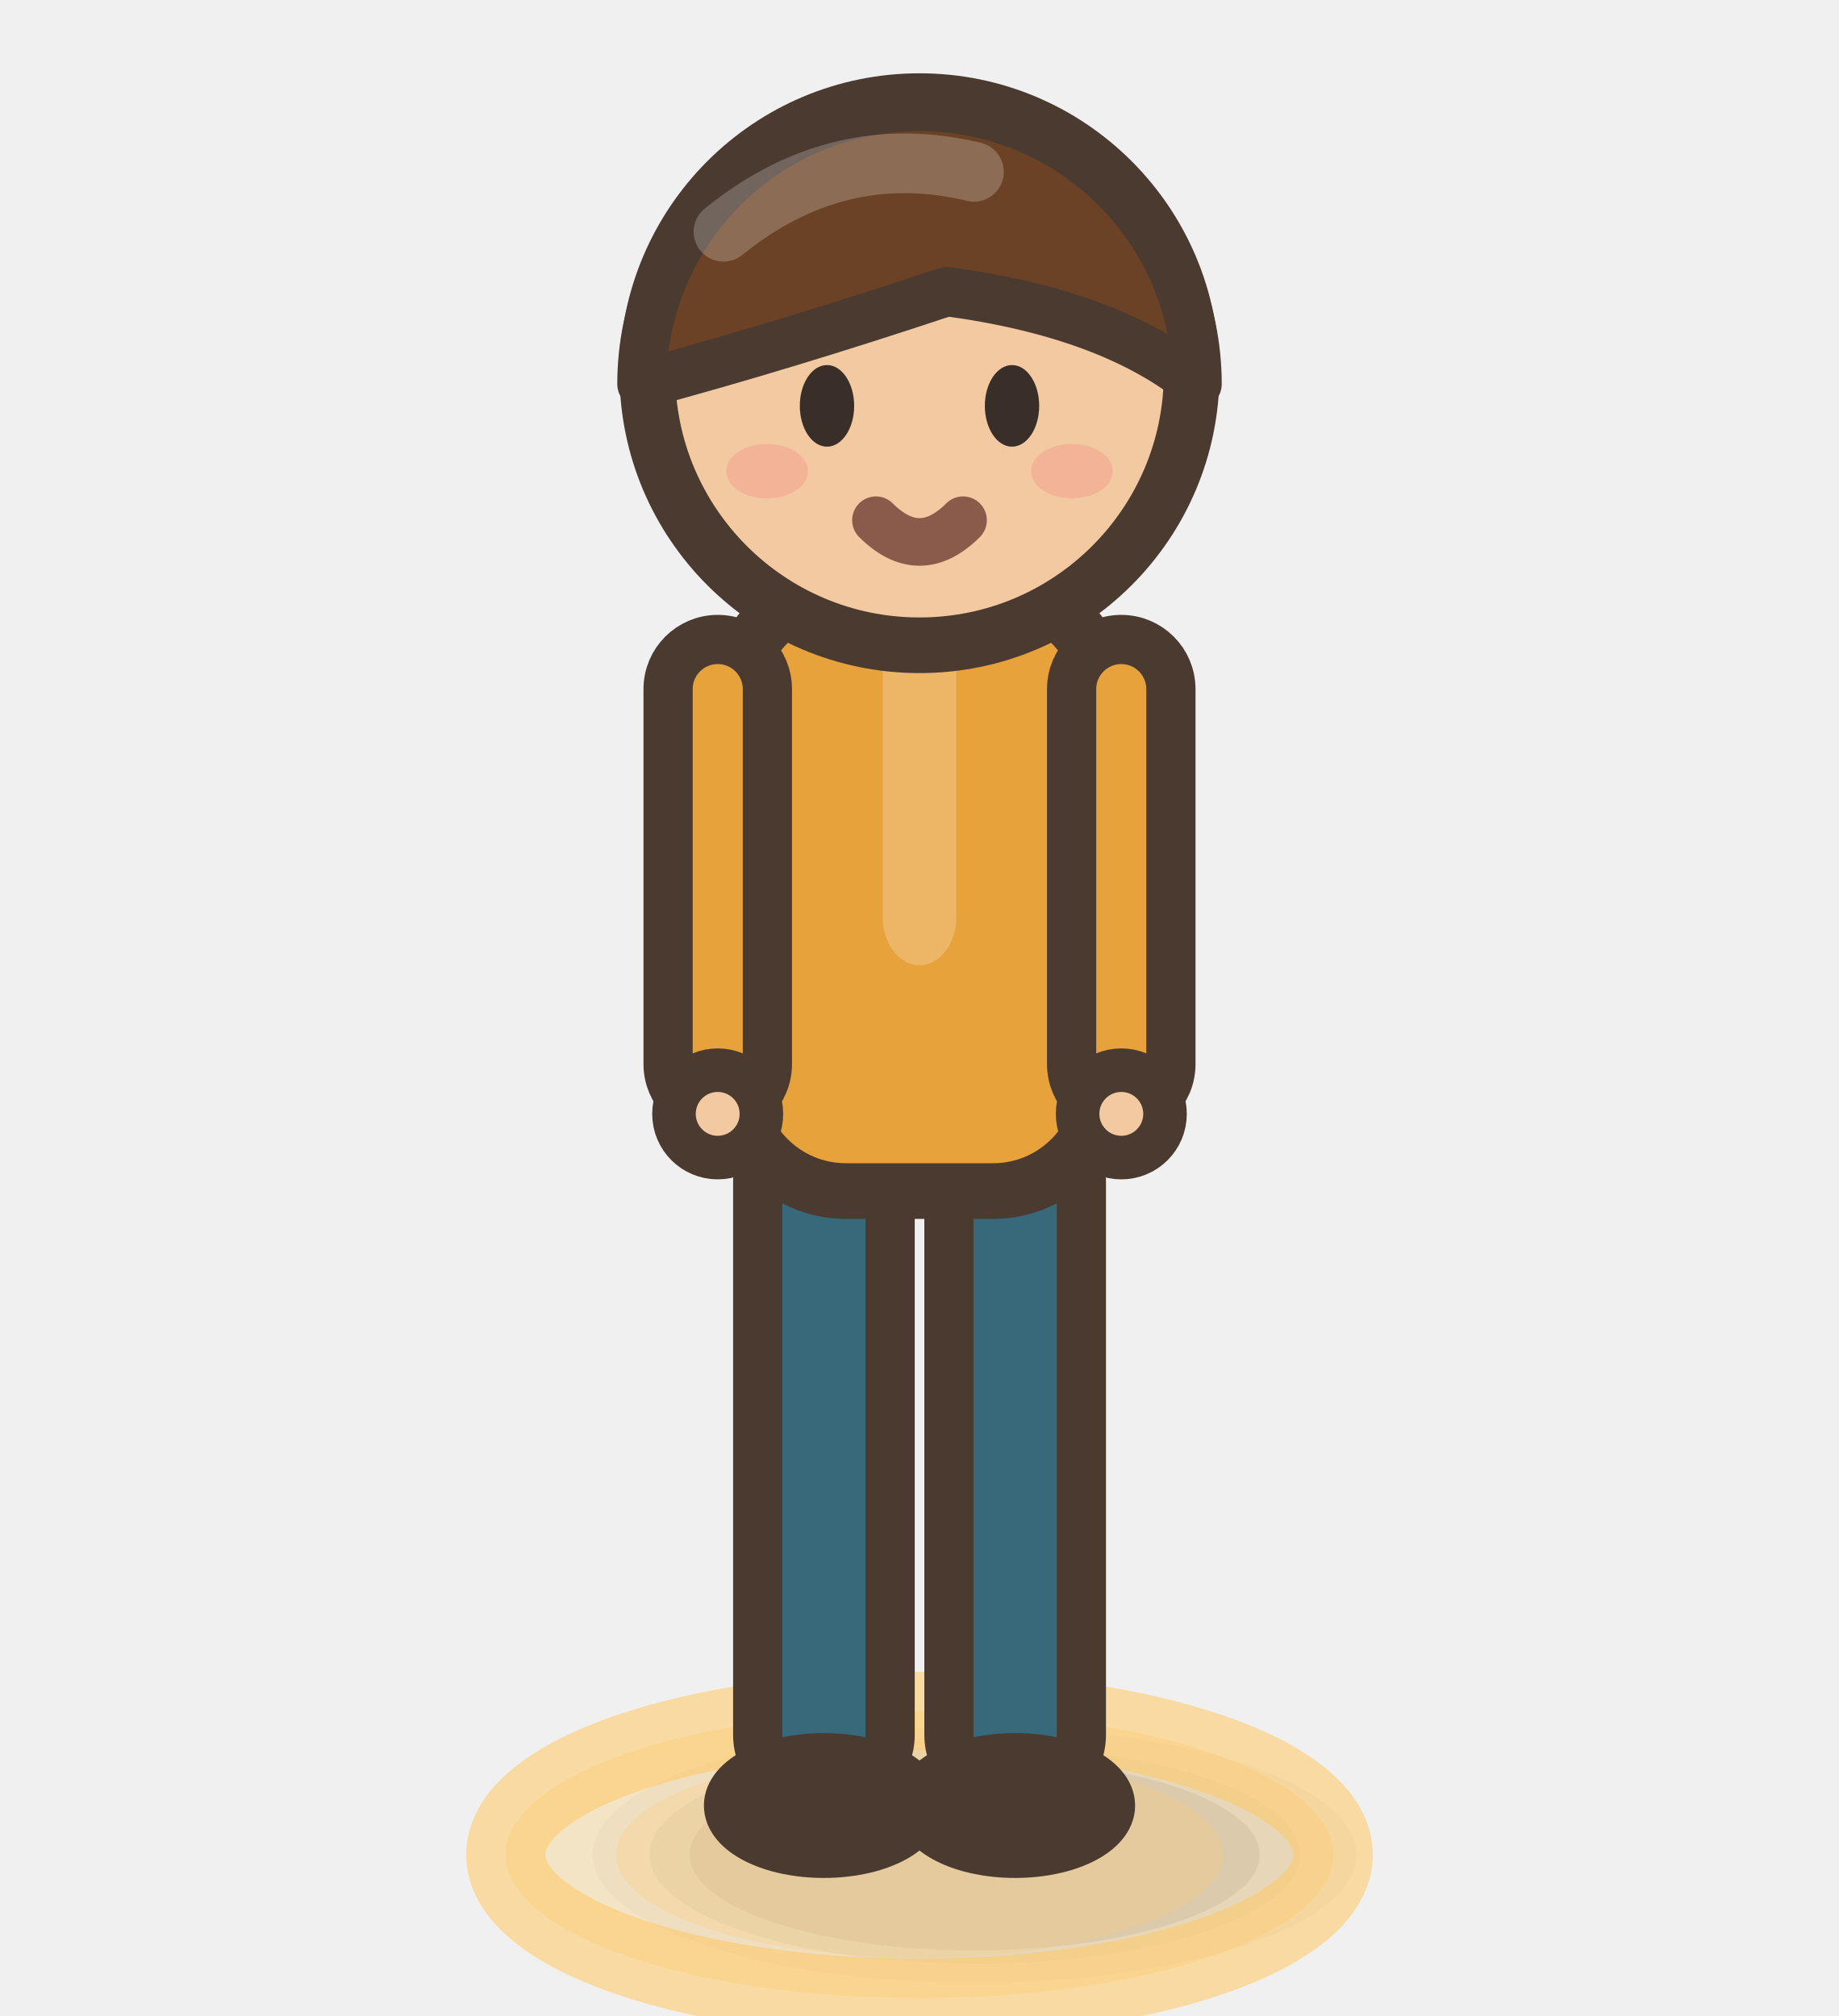
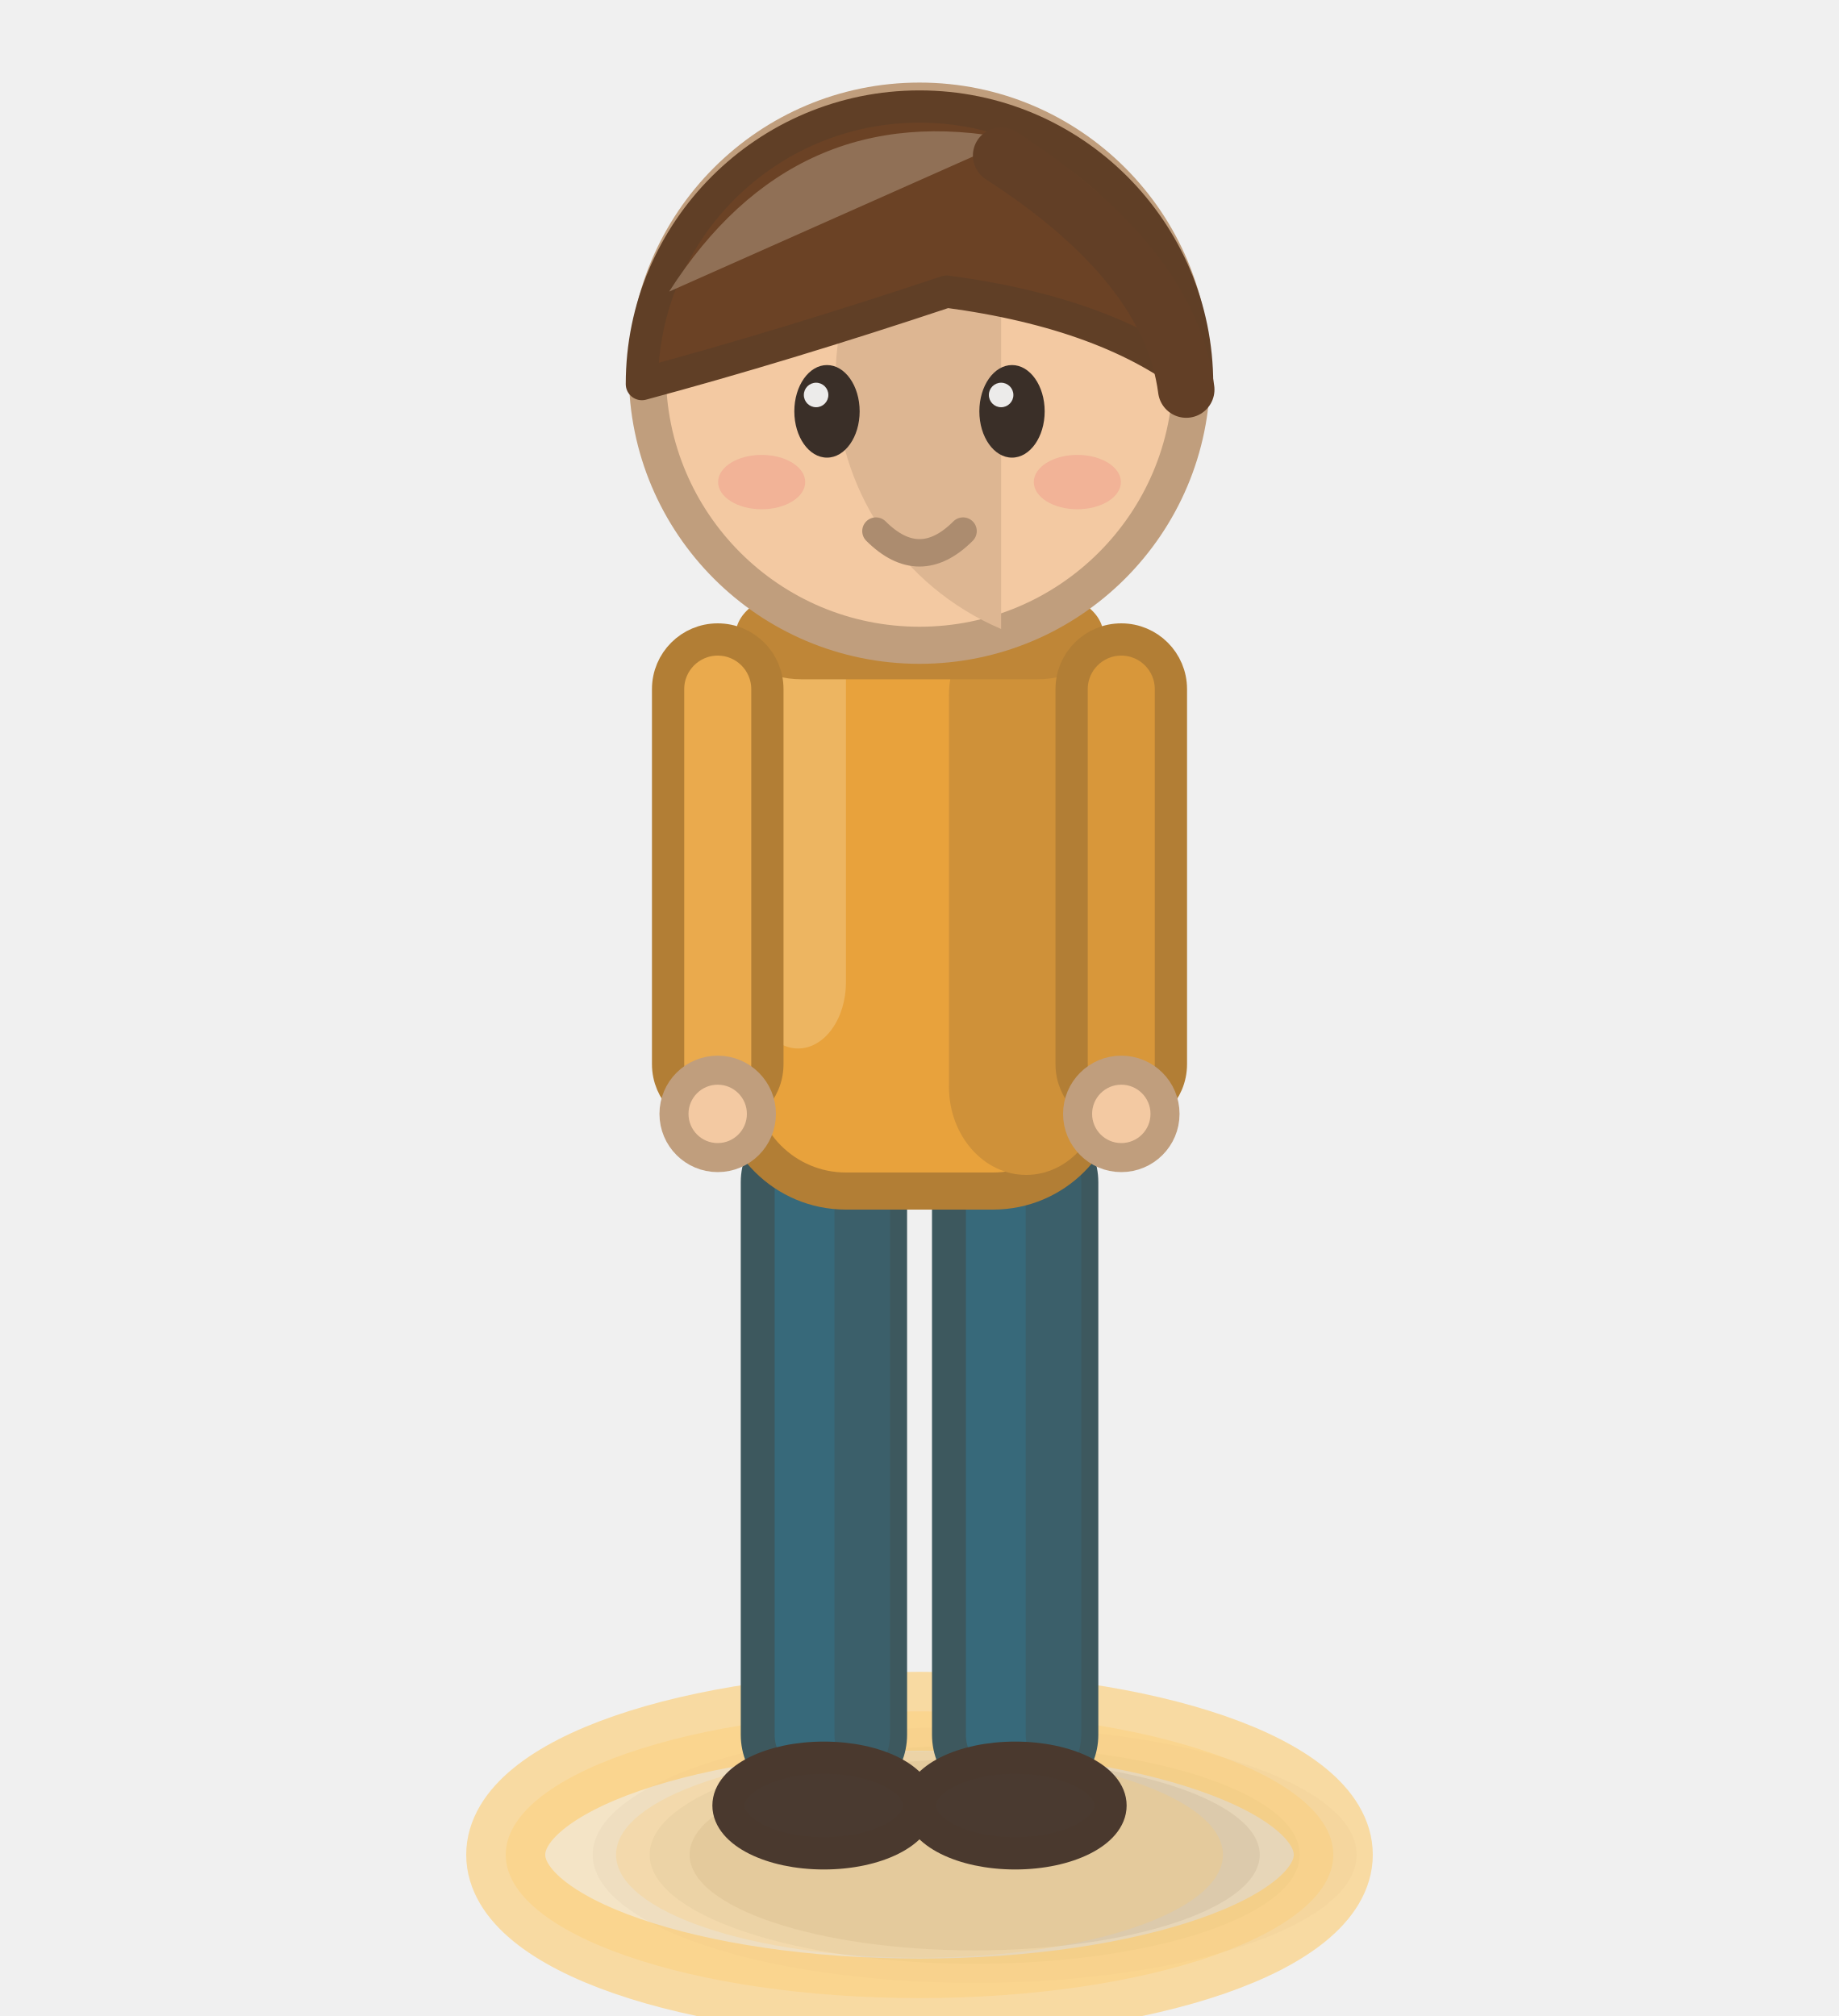
<svg xmlns="http://www.w3.org/2000/svg" width="228" height="250" viewBox="0 0 228 250">
  <ellipse cx="120.84" cy="230" rx="47.36" ry="15.89" fill="#3A3226" opacity="0.05" />
  <ellipse cx="120.84" cy="230" rx="40.29" ry="13.52" fill="#3A3226" opacity="0.07" />
  <ellipse cx="120.84" cy="230" rx="35.34" ry="11.86" fill="#3A3226" opacity="0.1" />
  <ellipse cx="114" cy="230" rx="51.3" ry="17.78" fill="#FFC963" opacity="0.3" />
  <ellipse cx="114" cy="230" rx="51.3" ry="17.78" fill="none" stroke="#FFC963" stroke-width="9.8" opacity="0.55" />
  <ellipse cx="114" cy="230" rx="37.62" ry="12.77" fill="#FFC963" opacity="0.22" />
  <g transform="translate(0,0)">
-     <rect x="93.94" y="139.7" width="16.42" height="82.32" rx="6.895" fill="#37697A" stroke="#4A3A30" stroke-width="6.1" />
-     <rect x="117.65" y="139.7" width="16.42" height="82.32" rx="6.895" fill="#37697A" stroke="#4A3A30" stroke-width="6.1" />
-     <ellipse cx="102.14" cy="223.9" rx="11.82" ry="5.93" fill="#4A3A30" stroke="#4A3A30" stroke-width="6.1" />
-     <ellipse cx="125.86" cy="223.9" rx="11.82" ry="5.93" fill="#4A3A30" stroke="#4A3A30" stroke-width="6.1" />
-     <rect x="91.2" y="73.3" width="45.6" height="74.4" rx="13.68" fill="#E8A23C" stroke="#4A3A30" stroke-width="6.9" />
-     <rect x="109.44" y="77.3" width="9.12" height="42.41" rx="6" fill="#FFFFFF" opacity="0.22" />
-     <rect x="82.83" y="79.3" width="12.31" height="58.82" rx="6.156" fill="#E8A23C" stroke="#4A3A30" stroke-width="6.1" />
-     <circle cx="88.98" cy="138.13" r="5.42" fill="#F3C9A2" stroke="#4A3A30" stroke-width="5.4" />
-     <rect x="132.86" y="79.3" width="12.31" height="58.82" rx="6.156" fill="#E8A23C" stroke="#4A3A30" stroke-width="6.1" />
-     <circle cx="139.02" cy="138.13" r="5.42" fill="#F3C9A2" stroke="#4A3A30" stroke-width="5.4" />
-     <circle cx="114" cy="46.28" r="33.74" fill="#F3C9A2" stroke="#4A3A30" stroke-width="6.9" />
-     <ellipse cx="102.53" cy="50.33" rx="3.37" ry="5.06" fill="#3A2F28" />
-     <ellipse cx="125.47" cy="50.33" rx="3.37" ry="5.06" fill="#3A2F28" />
-     <ellipse cx="95.1" cy="58.43" rx="5.06" ry="3.37" fill="#F0A08E" opacity="0.55" />
-     <ellipse cx="132.9" cy="58.43" rx="5.06" ry="3.37" fill="#F0A08E" opacity="0.55" />
-     <path d="M 108.6 64.51 Q 114 69.9, 119.4 64.51" fill="none" stroke="#8A5A4A" stroke-width="5.9" stroke-linecap="round" stroke-linejoin="round" />
-     <path d="M 79.58 47.63 A 34.42 34.42 0 0 1 148.42 47.63 Q 137.62 38.86, 117.37 36.16 Q 97.13 42.91, 79.58 47.63 Z" fill="#6B4225" stroke="#4A3A30" stroke-width="6.1" stroke-linecap="round" stroke-linejoin="round" />
-     <path d="M 89.7 28.74 Q 103.88 17.26, 120.75 21.31" fill="none" stroke="#FFFFFF" stroke-width="7.4" stroke-linecap="round" stroke-linejoin="round" opacity="0.22" />
+     <rect x="93.94" y="139.7" width="16.42" height="82.32" rx="6.895" fill="#37697A" stroke="#3D585E" stroke-width="4.2" />
+     <rect x="103.46" y="141.7" width="6.89" height="78.32" rx="4.925" fill="#3B5F6A" />
+     <rect x="117.65" y="139.7" width="16.42" height="82.32" rx="6.895" fill="#37697A" stroke="#3D585E" stroke-width="4.2" />
+     <rect x="127.17" y="141.7" width="6.89" height="78.32" rx="4.925" fill="#3B5F6A" />
+     <ellipse cx="102.14" cy="223.9" rx="11.82" ry="5.93" fill="#4A3A30" stroke="#4A392E" stroke-width="4.0" />
+     <ellipse cx="125.86" cy="223.9" rx="11.82" ry="5.93" fill="#4A3A30" stroke="#4A392E" stroke-width="4.0" />
+     <rect x="91.2" y="73.3" width="45.6" height="74.4" rx="13.68" fill="#E8A23C" stroke="#B27E35" stroke-width="4.6" />
+     <rect x="117.65" y="75.3" width="19.15" height="70.4" rx="10.944" fill="#CF9139" />
+     <rect x="93.02" y="75.3" width="11.86" height="54.72" rx="8.208" fill="#EDB561" />
+     <rect x="91.2" y="73.3" width="45.6" height="10.94" rx="8.208" fill="#BF8637" />
+     <rect x="82.83" y="79.3" width="12.31" height="58.82" rx="6.156" fill="#EAAA4D" stroke="#B27E35" stroke-width="4.0" />
+     <circle cx="88.98" cy="138.13" r="5.42" fill="#F3C9A2" stroke="#C09E7D" stroke-width="3.6" />
+     <rect x="132.86" y="79.3" width="12.31" height="58.82" rx="6.156" fill="#D8973A" stroke="#B27E35" stroke-width="4.0" />
+     <circle cx="139.02" cy="138.13" r="5.42" fill="#F3C9A2" stroke="#C09E7D" stroke-width="3.6" />
+     <circle cx="114" cy="46.28" r="33.74" fill="#F3C9A2" stroke="#C09E7D" stroke-width="4.6" />
+     <path d="M 124.12 15.91 A 33.74 33.74 0 0 0 124.12 78 Z" fill="#DDB692" />
+     <ellipse cx="102.53" cy="51.01" rx="4.05" ry="5.74" fill="#3A2F28" />
+     <circle cx="101.18" cy="48.98" r="1.52" fill="#FFFFFF" opacity="0.9" />
+     <ellipse cx="94.43" cy="59.78" rx="5.4" ry="3.37" fill="#F0A08E" opacity="0.55" />
+     <ellipse cx="125.47" cy="51.01" rx="4.05" ry="5.74" fill="#3A2F28" />
+     <circle cx="124.12" cy="48.98" r="1.52" fill="#FFFFFF" opacity="0.9" />
+     <ellipse cx="133.57" cy="59.78" rx="5.4" ry="3.37" fill="#F0A08E" opacity="0.55" />
+     <path d="M 108.6 65.86 Q 114 71.25, 119.4 65.86" fill="none" stroke="#AC8C6F" stroke-width="3.4" stroke-linecap="round" stroke-linejoin="round" />
+     <path d="M 79.58 47.63 A 34.42 34.42 0 0 1 148.42 47.63 Q 137.62 38.86, 117.37 36.16 Q 97.13 42.91, 79.58 47.63 Z" fill="#6B4225" stroke="#603F26" stroke-width="4.0" stroke-linecap="round" stroke-linejoin="round" />
+     <path d="M 82.96 36.16 Q 98.48 11.87, 125.47 17.26 Q 107.25 25.36, 82.96 36.16 Z" fill="#97785E" opacity="0.85" />
+     <path d="M 124.12 19.29 Q 145.04 32.79, 147.07 48.31" fill="none" stroke="#623F26" stroke-width="7" stroke-linecap="round" stroke-linejoin="round" />
  </g>
</svg>
